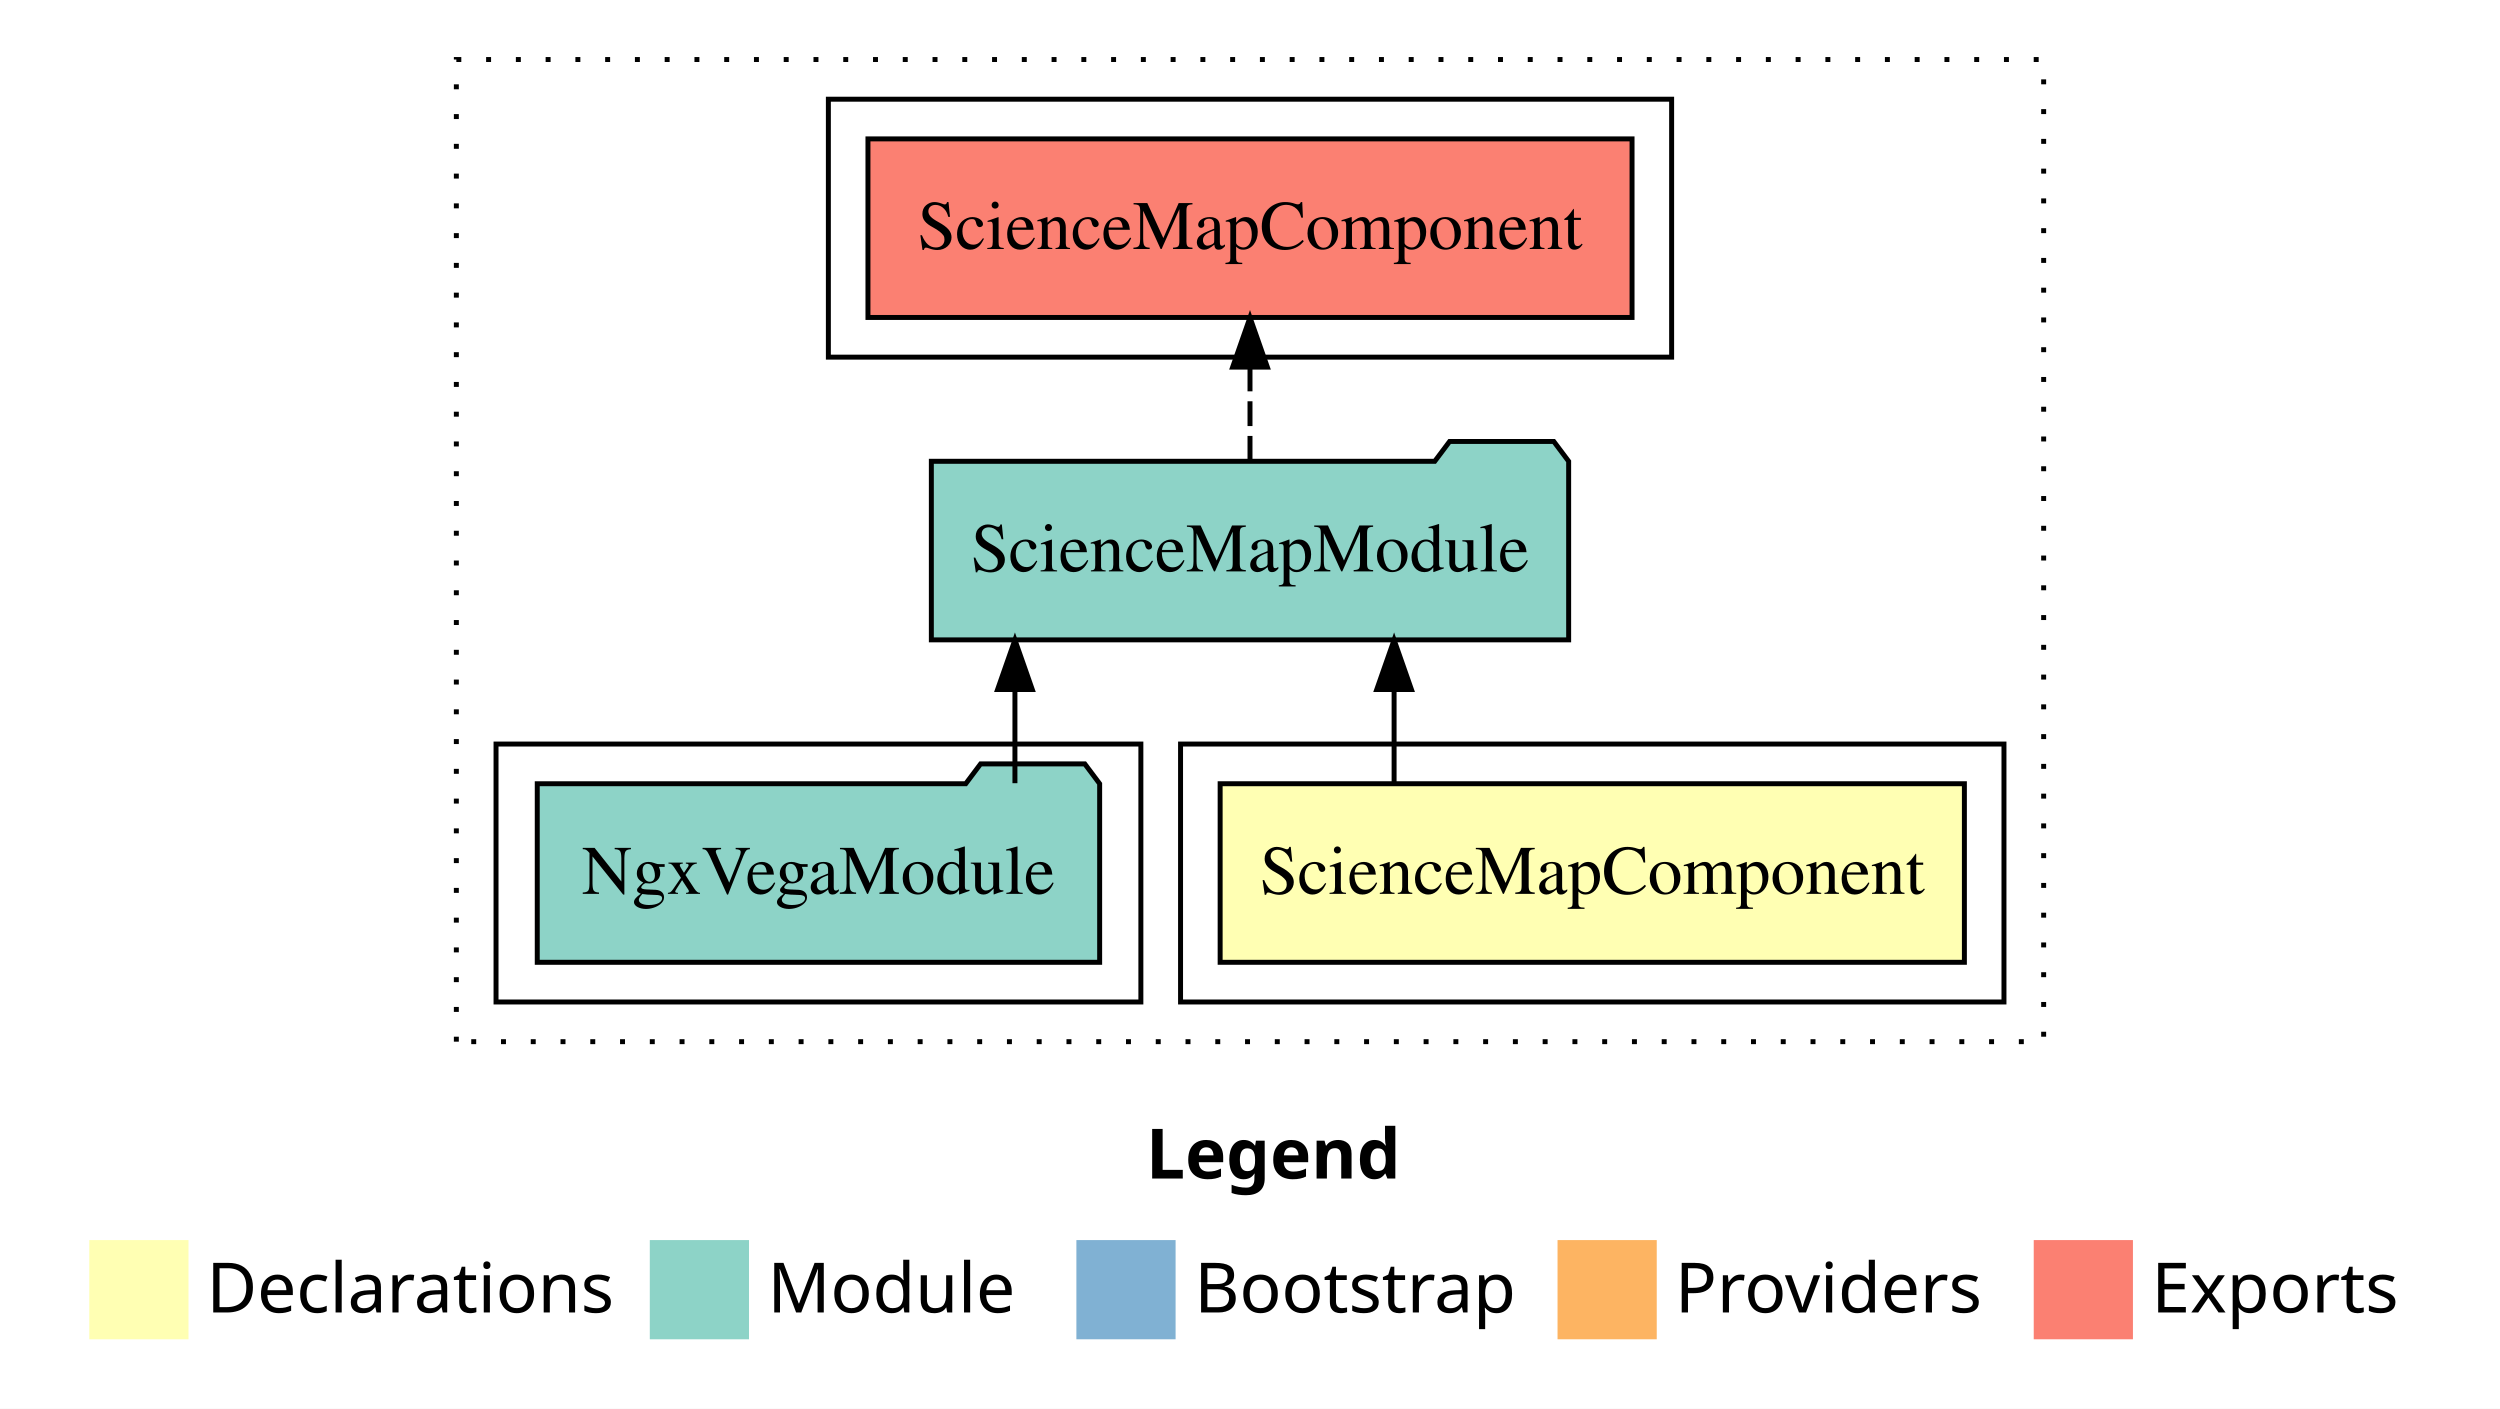
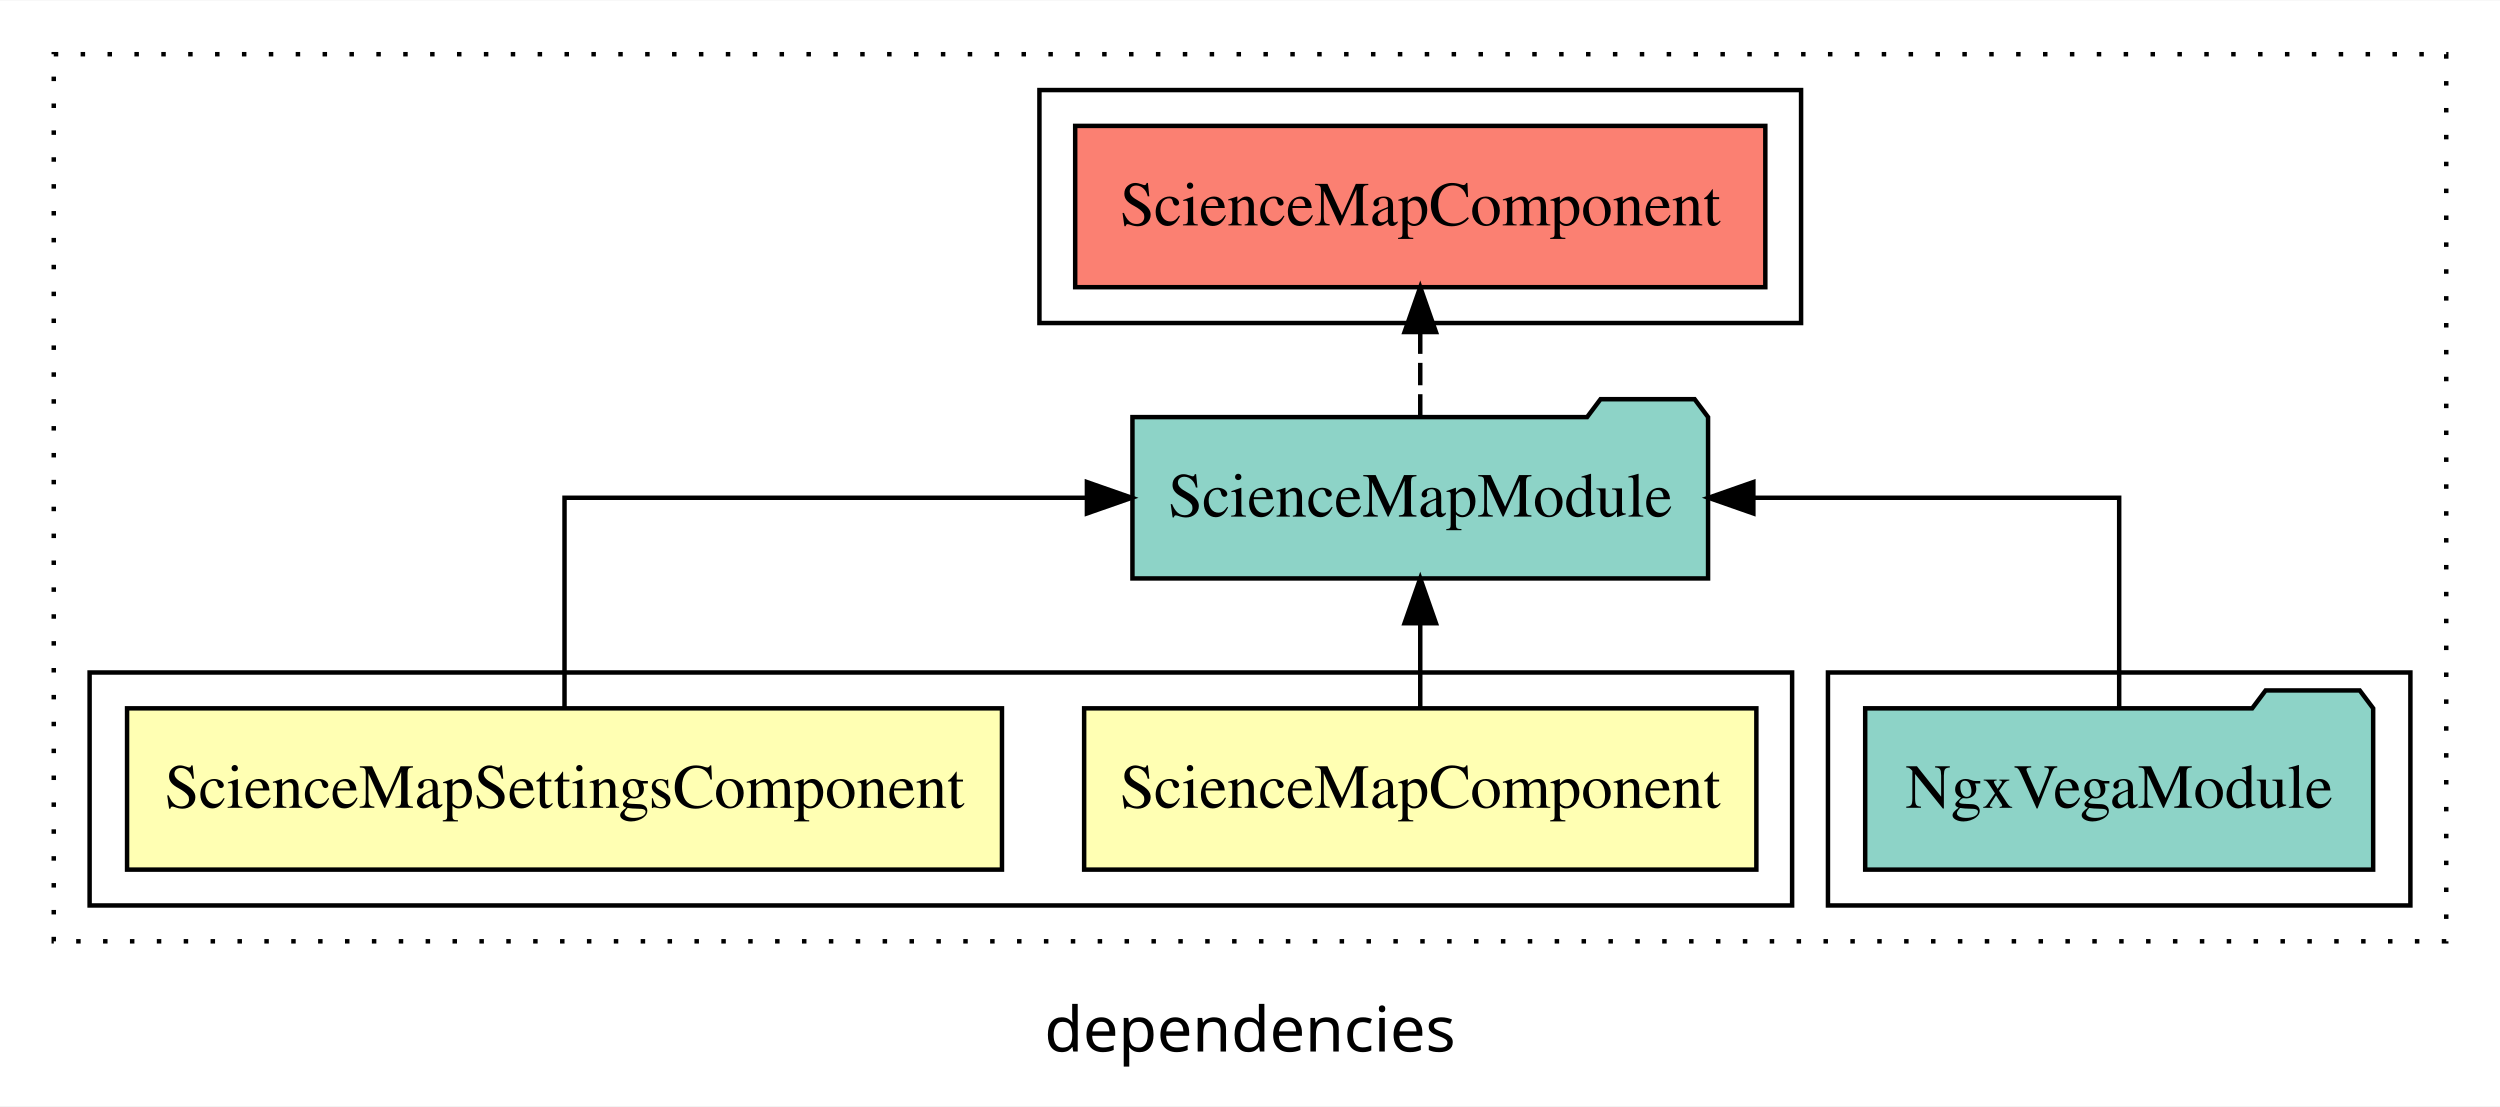
- <svg xmlns="http://www.w3.org/2000/svg" width="504pt" height="284pt" viewBox="0.00 0.00 504.00 284.00">
-   <g id="graph0" class="graph" transform="scale(1 1) rotate(0) translate(4 280)">
-     <polygon fill="white" stroke="transparent" points="-4,4 -4,-280 500,-280 500,4 -4,4" />
-     <text text-anchor="start" x="227.01" y="-42.4" font-family="sans-serif" font-weight="bold" font-size="14.00">Legend</text>
-     <polygon fill="#ffffb3" stroke="transparent" points="14,-10 14,-30 34,-30 34,-10 14,-10" />
-     <text text-anchor="start" x="37.63" y="-15.4" font-family="sans-serif" font-size="14.00">  Declarations</text>
-     <polygon fill="#8dd3c7" stroke="transparent" points="127,-10 127,-30 147,-30 147,-10 127,-10" />
-     <text text-anchor="start" x="150.73" y="-15.4" font-family="sans-serif" font-size="14.00">  Module</text>
-     <polygon fill="#80b1d3" stroke="transparent" points="213,-10 213,-30 233,-30 233,-10 213,-10" />
-     <text text-anchor="start" x="236.78" y="-15.4" font-family="sans-serif" font-size="14.00">  Bootstrap</text>
-     <polygon fill="#fdb462" stroke="transparent" points="310,-10 310,-30 330,-30 330,-10 310,-10" />
-     <text text-anchor="start" x="333.67" y="-15.4" font-family="sans-serif" font-size="14.00">  Providers</text>
-     <polygon fill="#fb8072" stroke="transparent" points="406,-10 406,-30 426,-30 426,-10 406,-10" />
-     <text text-anchor="start" x="429.73" y="-15.4" font-family="sans-serif" font-size="14.00">  Exports</text>
+ <svg xmlns="http://www.w3.org/2000/svg" width="558pt" height="247pt" viewBox="0.00 0.00 558.00 246.80">
+   <g id="graph0" class="graph" transform="scale(1 1) rotate(0) translate(4 242.8)">
+     <polygon fill="white" stroke="transparent" points="-4,4 -4,-242.8 554,-242.8 554,4 -4,4" />
+     <text text-anchor="middle" x="275" y="-8.2" font-family="sans-serif" font-size="14.00">dependencies</text>
    <g id="clust1" class="cluster">
-       <polygon fill="none" stroke="black" stroke-dasharray="1,5" points="88,-70 88,-268 408,-268 408,-70 88,-70" />
+       <polygon fill="none" stroke="black" stroke-dasharray="1,5" points="8,-32.8 8,-230.8 542,-230.8 542,-32.8 8,-32.8" />
+     </g>
+     <g id="clust6" class="cluster">
+       <polygon fill="none" stroke="black" points="228,-170.8 228,-222.8 398,-222.8 398,-170.8 228,-170.8" />
+     </g>
+     <g id="clust5" class="cluster">
+       <polygon fill="none" stroke="black" points="404,-40.8 404,-92.8 534,-92.8 534,-40.8 404,-40.8" />
    </g>
    <g id="clust2" class="cluster">
-       <polygon fill="none" stroke="black" points="234,-78 234,-130 400,-130 400,-78 234,-78" />
-     </g>
-     <g id="clust5" class="cluster">
-       <polygon fill="none" stroke="black" points="163,-208 163,-260 333,-260 333,-208 163,-208" />
-     </g>
-     <g id="clust4" class="cluster">
-       <polygon fill="none" stroke="black" points="96,-78 96,-130 226,-130 226,-78 96,-78" />
+       <polygon fill="none" stroke="black" points="16,-40.8 16,-92.8 396,-92.8 396,-40.8 16,-40.8" />
    </g>
    <g id="node1" class="node">
-       <polygon fill="#ffffb3" stroke="black" points="392.02,-122 241.98,-122 241.98,-86 392.02,-86 392.02,-122" />
-       <text text-anchor="middle" x="317" y="-99.8" font-family="Times,serif" font-size="14.00">ScienceMapComponent</text>
+       <polygon fill="#ffffb3" stroke="black" points="388.02,-84.8 237.98,-84.8 237.98,-48.8 388.02,-48.8 388.02,-84.8" />
+       <text text-anchor="middle" x="313" y="-62.6" font-family="Times,serif" font-size="14.00">ScienceMapComponent</text>
+     </g>
+     <g id="node3" class="node">
+       <polygon fill="#8dd3c7" stroke="black" points="377.24,-149.8 374.24,-153.8 353.24,-153.8 350.24,-149.8 248.76,-149.8 248.76,-113.8 377.24,-113.8 377.24,-149.8" />
+       <text text-anchor="middle" x="313" y="-127.6" font-family="Times,serif" font-size="14.00">ScienceMapModule</text>
+     </g>
+     <g id="edge1" class="edge">
+       <path fill="none" stroke="black" d="M313,-84.91C313,-84.91 313,-103.79 313,-103.79" />
+       <polygon fill="black" stroke="black" points="309.5,-103.79 313,-113.79 316.5,-103.79 309.5,-103.79" />
    </g>
    <g id="node2" class="node">
-       <polygon fill="#8dd3c7" stroke="black" points="312.24,-187 309.24,-191 288.24,-191 285.24,-187 183.76,-187 183.76,-151 312.24,-151 312.24,-187" />
-       <text text-anchor="middle" x="248" y="-164.8" font-family="Times,serif" font-size="14.00">ScienceMapModule</text>
+       <polygon fill="#ffffb3" stroke="black" points="219.64,-84.8 24.36,-84.8 24.36,-48.8 219.64,-48.8 219.64,-84.8" />
+       <text text-anchor="middle" x="122" y="-62.6" font-family="Times,serif" font-size="14.00">ScienceMapSettingsComponent</text>
    </g>
-     <g id="edge1" class="edge">
-       <path fill="none" stroke="black" d="M277.05,-122.11C277.05,-122.11 277.05,-140.99 277.05,-140.99" />
-       <polygon fill="black" stroke="black" points="273.55,-140.99 277.05,-150.99 280.55,-140.99 273.55,-140.99" />
+     <g id="edge2" class="edge">
+       <path fill="none" stroke="black" d="M122,-84.91C122,-104.14 122,-131.8 122,-131.8 122,-131.8 238.6,-131.8 238.6,-131.8" />
+       <polygon fill="black" stroke="black" points="238.6,-135.3 248.6,-131.8 238.6,-128.3 238.6,-135.3" />
+     </g>
+     <g id="node5" class="node">
+       <polygon fill="#fb8072" stroke="black" points="390.02,-214.8 235.98,-214.8 235.98,-178.8 390.02,-178.8 390.02,-214.8" />
+       <text text-anchor="middle" x="313" y="-192.6" font-family="Times,serif" font-size="14.00">ScienceMapComponent </text>
+     </g>
+     <g id="edge4" class="edge">
+       <path fill="none" stroke="black" stroke-dasharray="5,2" d="M313,-149.91C313,-149.91 313,-168.79 313,-168.79" />
+       <polygon fill="black" stroke="black" points="309.5,-168.79 313,-178.79 316.5,-168.79 309.5,-168.79" />
    </g>
    <g id="node4" class="node">
-       <polygon fill="#fb8072" stroke="black" points="325.02,-252 170.98,-252 170.98,-216 325.02,-216 325.02,-252" />
-       <text text-anchor="middle" x="248" y="-229.8" font-family="Times,serif" font-size="14.00">ScienceMapComponent </text>
+       <polygon fill="#8dd3c7" stroke="black" points="525.69,-84.8 522.69,-88.8 501.69,-88.8 498.69,-84.8 412.31,-84.8 412.31,-48.8 525.69,-48.8 525.69,-84.8" />
+       <text text-anchor="middle" x="469" y="-62.6" font-family="Times,serif" font-size="14.00">NgxVegaModule</text>
    </g>
    <g id="edge3" class="edge">
-       <path fill="none" stroke="black" stroke-dasharray="5,2" d="M248,-187.11C248,-187.11 248,-205.99 248,-205.99" />
-       <polygon fill="black" stroke="black" points="244.5,-205.99 248,-215.99 251.5,-205.99 244.5,-205.99" />
-     </g>
-     <g id="node3" class="node">
-       <polygon fill="#8dd3c7" stroke="black" points="217.69,-122 214.69,-126 193.69,-126 190.69,-122 104.31,-122 104.31,-86 217.69,-86 217.69,-122" />
-       <text text-anchor="middle" x="161" y="-99.8" font-family="Times,serif" font-size="14.00">NgxVegaModule</text>
-     </g>
-     <g id="edge2" class="edge">
-       <path fill="none" stroke="black" d="M200.61,-122.11C200.61,-122.11 200.61,-140.99 200.61,-140.99" />
-       <polygon fill="black" stroke="black" points="197.11,-140.99 200.61,-150.99 204.11,-140.99 197.11,-140.99" />
+       <path fill="none" stroke="black" d="M469,-84.91C469,-104.14 469,-131.8 469,-131.8 469,-131.8 387.35,-131.8 387.35,-131.8" />
+       <polygon fill="black" stroke="black" points="387.35,-128.3 377.35,-131.8 387.35,-135.3 387.35,-128.3" />
    </g>
  </g>
</svg>
